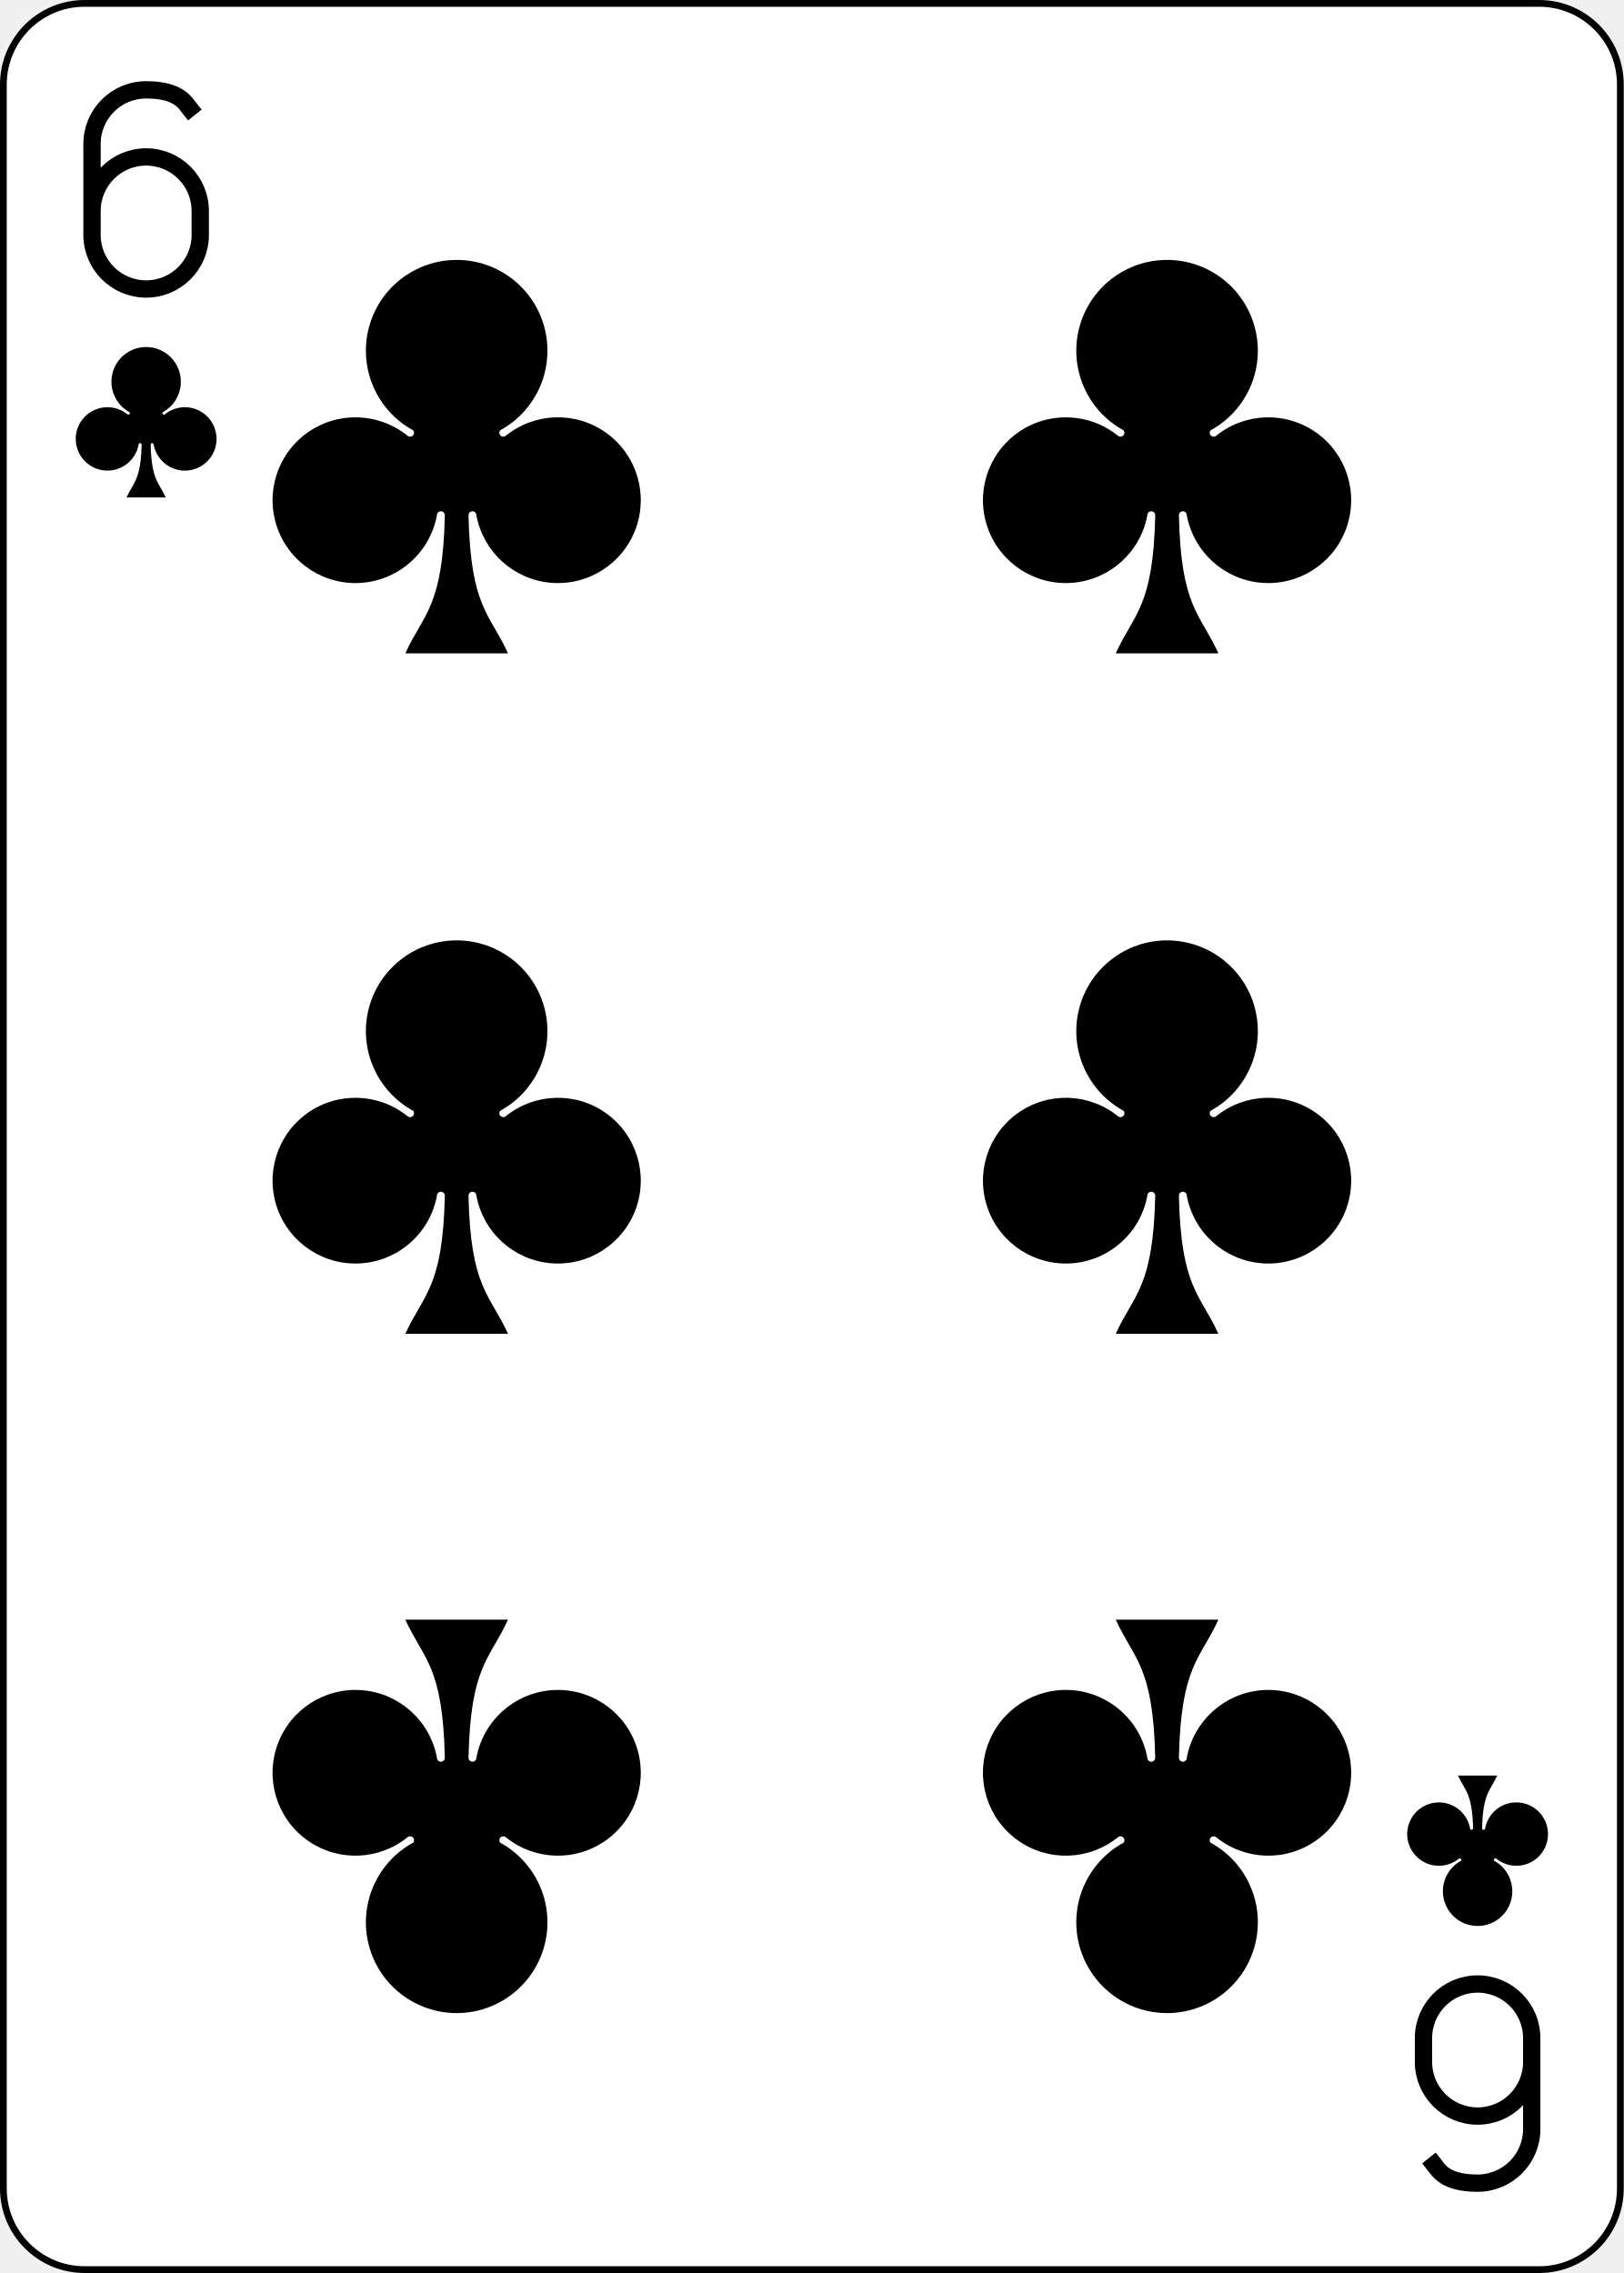
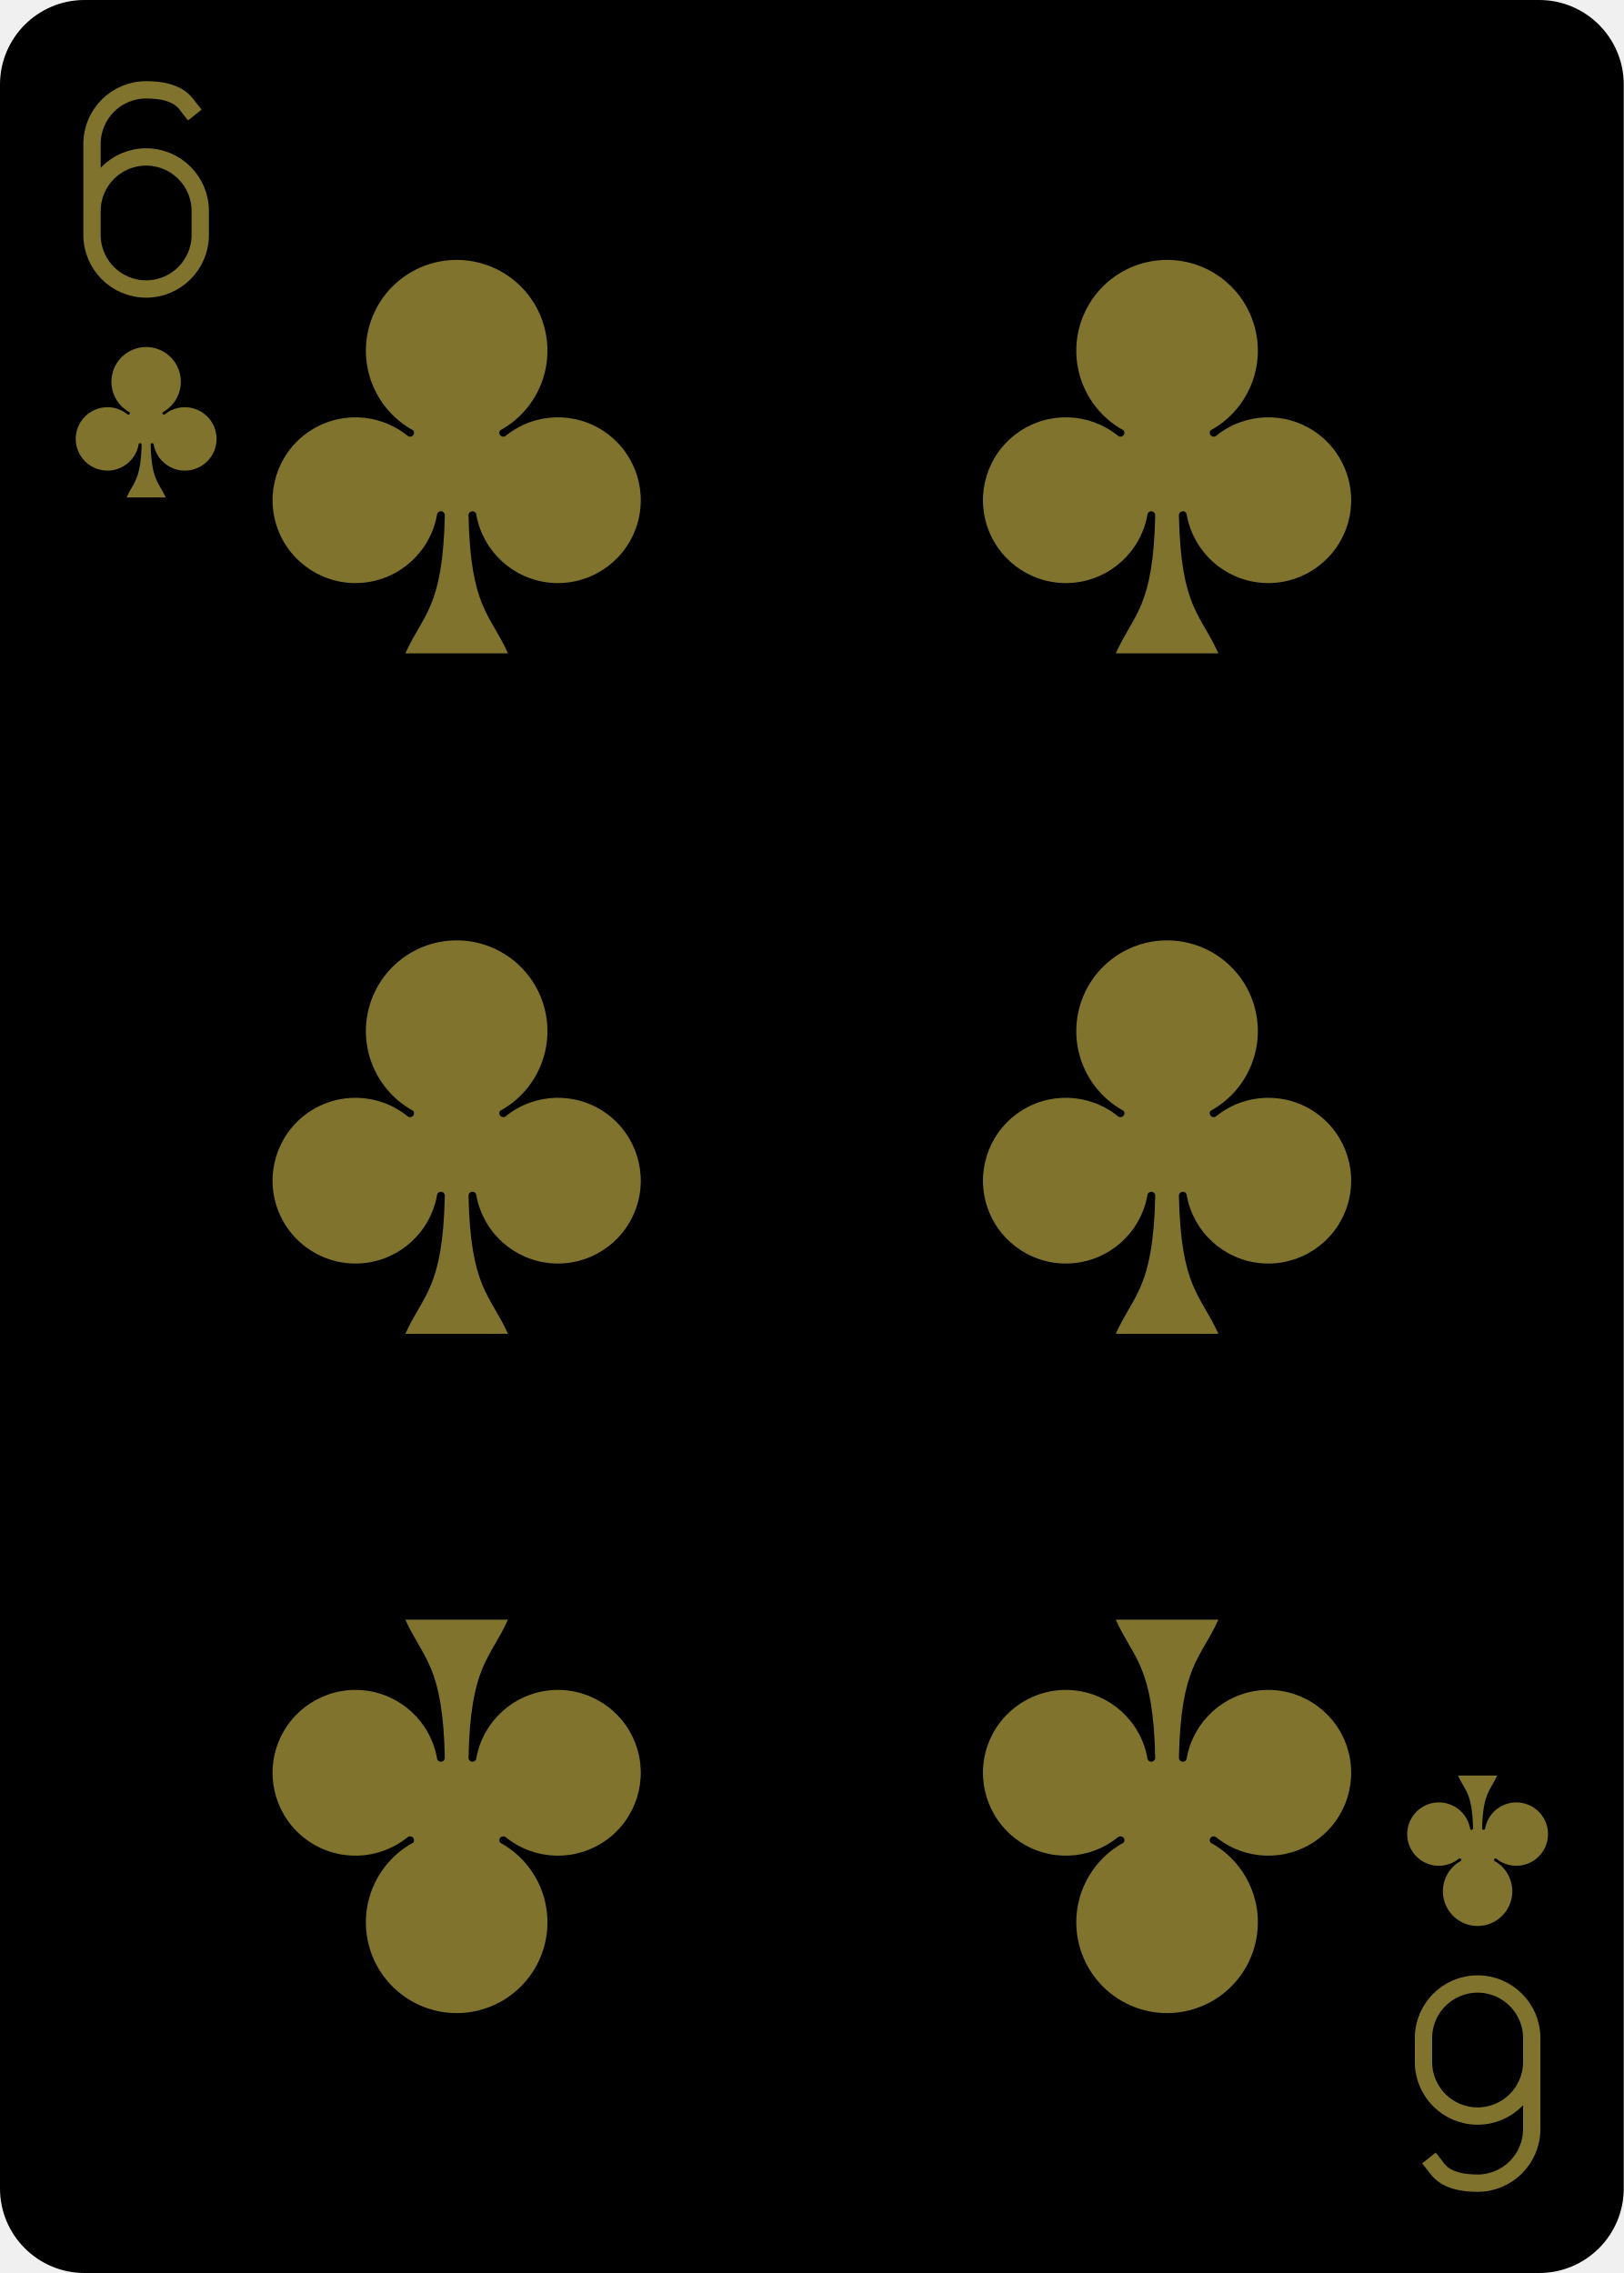
<svg xmlns="http://www.w3.org/2000/svg" xmlns:xlink="http://www.w3.org/1999/xlink" class="card" face="6C" height="3.5in" preserveAspectRatio="none" viewBox="-120 -168 240 336" width="2.5in">
  <symbol id="SC6" viewBox="-600 -600 1200 1200" preserveAspectRatio="xMinYMid">
-     <path d="M30 150C35 385 85 400 130 500L-130 500C-85 400 -35 385 -30 150A10 10 0 0 0 -50 150A210 210 0 1 1 -124 -51A10 10 0 0 0 -110 -65A230 230 0 1 1 110 -65A10 10 0 0 0 124 -51A210 210 0 1 1 50 150A10 10 0 0 0 30 150Z" fill="black" />
+     <path d="M30 150C35 385 85 400 130 500L-130 500C-85 400 -35 385 -30 150A10 10 0 0 0 -50 150A210 210 0 1 1 -124 -51A10 10 0 0 0 -110 -65A230 230 0 1 1 110 -65A10 10 0 0 0 124 -51A210 210 0 1 1 50 150A10 10 0 0 0 30 150Z" fill="#7f732e" />
  </symbol>
  <symbol id="VC6" viewBox="-500 -500 1000 1000" preserveAspectRatio="xMinYMid">
-     <path d="M-250 100A250 250 0 0 1 250 100L250 210A250 250 0 0 1 -250 210L-250 -210A250 250 0 0 1 0 -460C150 -460 180 -400 200 -375" stroke="black" stroke-width="80" stroke-linecap="square" stroke-miterlimit="1.5" fill="none" />
+     <path d="M-250 100A250 250 0 0 1 250 100L250 210A250 250 0 0 1 -250 210L-250 -210A250 250 0 0 1 0 -460C150 -460 180 -400 200 -375" stroke="#7f732e" stroke-width="80" stroke-linecap="square" stroke-miterlimit="1.5" fill="none" />
  </symbol>
-   <rect width="239" height="335" x="-119.5" y="-167.5" rx="12" ry="12" fill="white" stroke="black" />
+   <rect width="239" height="335" x="-119.5" y="-167.5" rx="12" ry="12" fill="#000000" stroke="black" />
  <use xlink:href="#VC6" height="32" x="-114.4" y="-156" />
  <use xlink:href="#SC6" height="26.769" x="-111.784" y="-119" />
  <use xlink:href="#SC6" height="70" x="-87.501" y="-135.588" />
  <use xlink:href="#SC6" height="70" x="17.501" y="-135.588" />
  <use xlink:href="#SC6" height="70" x="-87.501" y="-35" />
  <use xlink:href="#SC6" height="70" x="17.501" y="-35" />
  <g transform="rotate(180)">
    <use xlink:href="#VC6" height="32" x="-114.4" y="-156" />
    <use xlink:href="#SC6" height="26.769" x="-111.784" y="-119" />
    <use xlink:href="#SC6" height="70" x="-87.501" y="-135.588" />
    <use xlink:href="#SC6" height="70" x="17.501" y="-135.588" />
  </g>
</svg>
